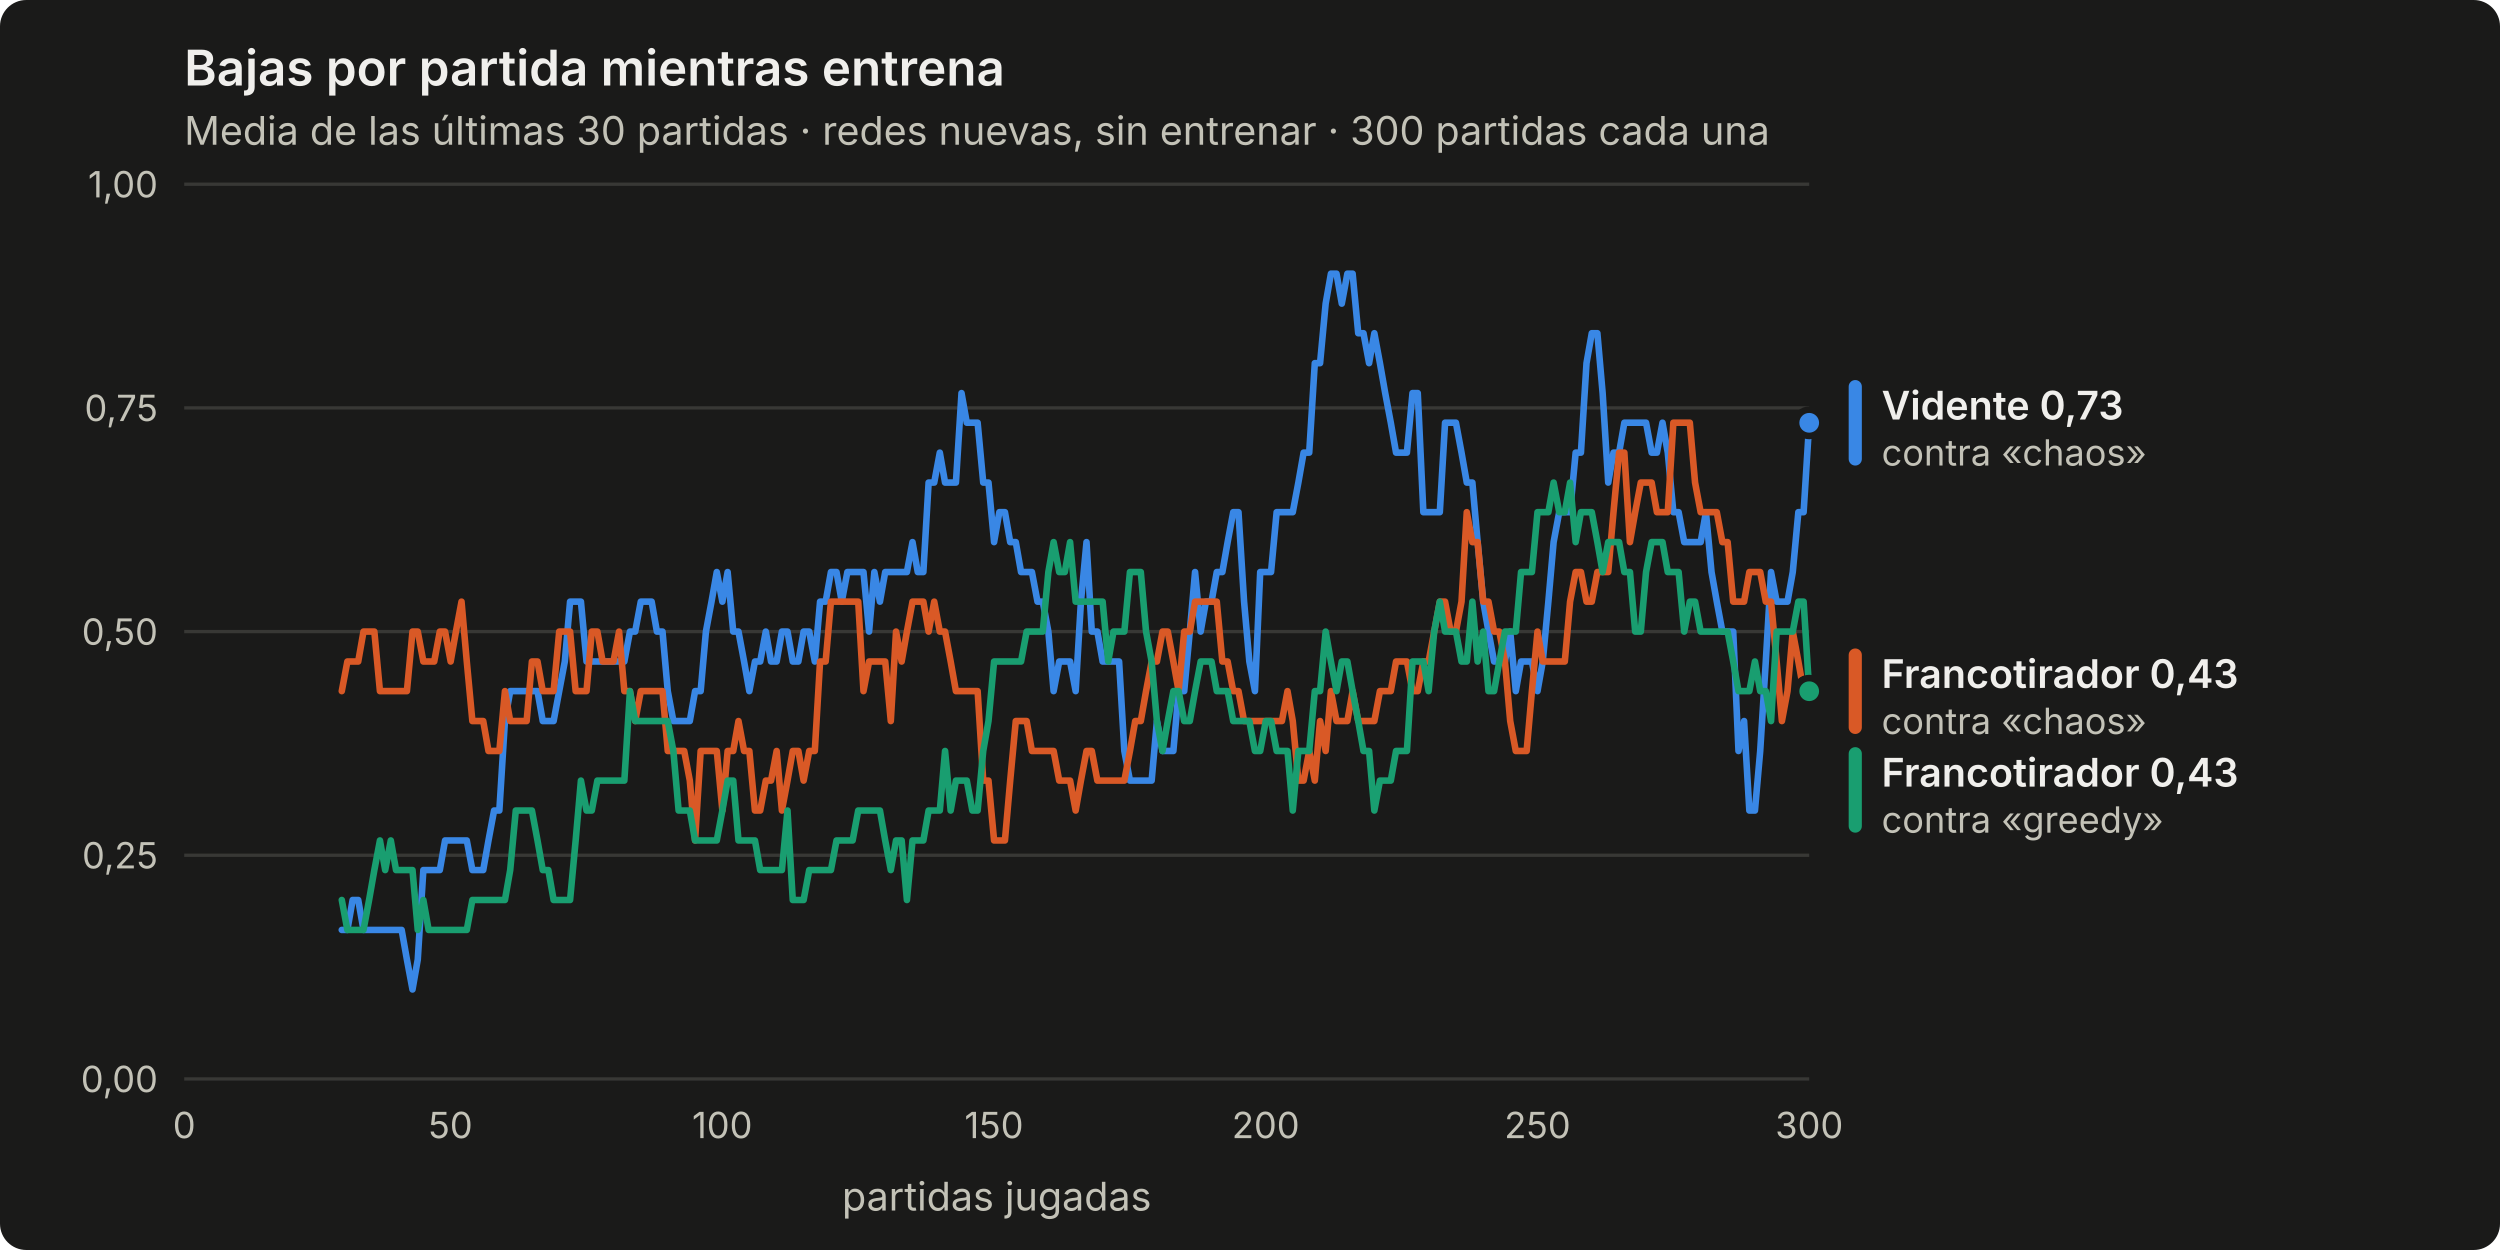
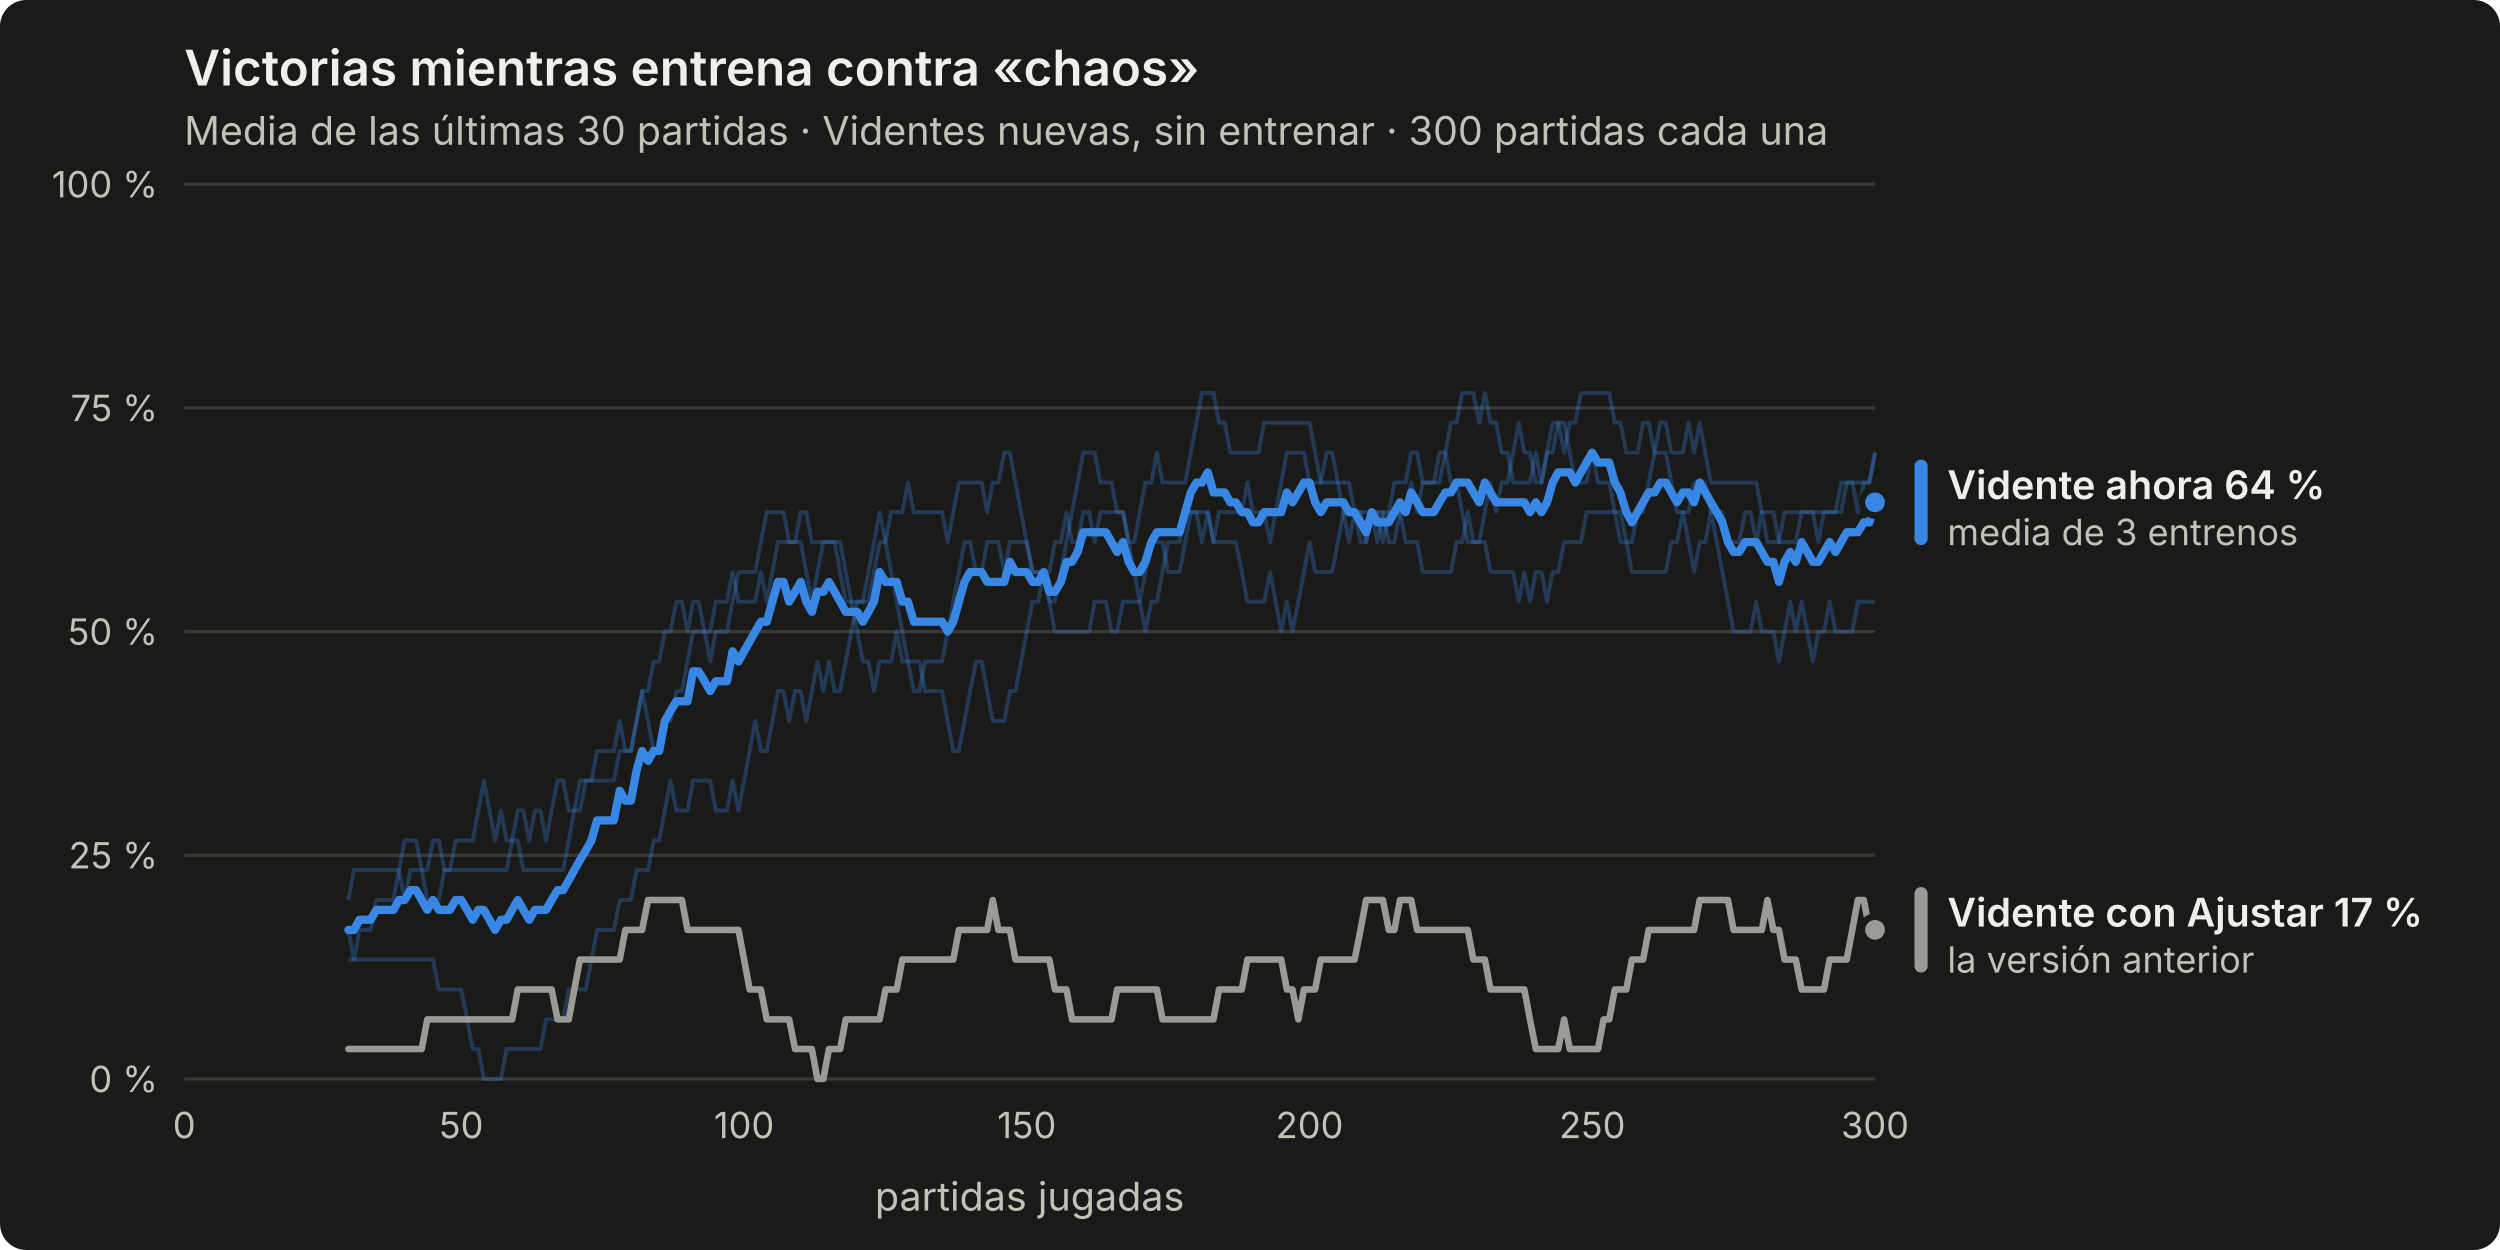
<svg xmlns="http://www.w3.org/2000/svg" width="760" height="380" viewBox="0 0 760 380" font-family="system-ui, -apple-system, Segoe UI, sans-serif" role="img" aria-labelledby="t d">
  <rect width="760" height="380" rx="8" fill="#1a1a19" />
-   <text x="56" y="26" font-size="15" font-weight="600" fill="#f0efec">Bajas por partida mientras entrena</text>
-   <text x="56" y="44" font-size="12" fill="#c3c2b7">Media de las últimas 30 partidas · redes nuevas, sin entrenar · 300 partidas cada una</text>
-   <line x1="56" x2="550" y1="328" y2="328" stroke="#383835" stroke-width="1" />
-   <text x="48" y="332" font-size="11" text-anchor="end" fill="#c3c2b7">0,00</text>
-   <line x1="56" x2="550" y1="260" y2="260" stroke="#383835" stroke-width="1" />
-   <text x="48" y="264" font-size="11" text-anchor="end" fill="#c3c2b7">0,25</text>
-   <line x1="56" x2="550" y1="192" y2="192" stroke="#383835" stroke-width="1" />
-   <text x="48" y="196" font-size="11" text-anchor="end" fill="#c3c2b7">0,50</text>
-   <line x1="56" x2="550" y1="124" y2="124" stroke="#383835" stroke-width="1" />
-   <text x="48" y="128" font-size="11" text-anchor="end" fill="#c3c2b7">0,75</text>
-   <line x1="56" x2="550" y1="56" y2="56" stroke="#383835" stroke-width="1" />
-   <text x="48" y="60" font-size="11" text-anchor="end" fill="#c3c2b7">1,00</text>
+   <text x="56" y="26" font-size="15" font-weight="600" fill="#f0efec">Victorias mientras entrena contra «chaos»</text>
+   <text x="56" y="44" font-size="12" fill="#c3c2b7">Media de las últimas 30 partidas · Videntes nuevas, sin entrenar · 300 partidas cada una</text>
+   <line x1="56" x2="570" y1="328" y2="328" stroke="#383835" stroke-width="1" />
+   <text x="48" y="332" font-size="11" text-anchor="end" fill="#c3c2b7">0 %</text>
+   <line x1="56" x2="570" y1="260" y2="260" stroke="#383835" stroke-width="1" />
+   <text x="48" y="264" font-size="11" text-anchor="end" fill="#c3c2b7">25 %</text>
+   <line x1="56" x2="570" y1="192" y2="192" stroke="#383835" stroke-width="1" />
+   <text x="48" y="196" font-size="11" text-anchor="end" fill="#c3c2b7">50 %</text>
+   <line x1="56" x2="570" y1="124" y2="124" stroke="#383835" stroke-width="1" />
+   <text x="48" y="128" font-size="11" text-anchor="end" fill="#c3c2b7">75 %</text>
+   <line x1="56" x2="570" y1="56" y2="56" stroke="#383835" stroke-width="1" />
+   <text x="48" y="60" font-size="11" text-anchor="end" fill="#c3c2b7">100 %</text>
  <text x="56" y="346" font-size="11" text-anchor="middle" fill="#c3c2b7">0</text>
-   <text x="136.957" y="346" font-size="11" text-anchor="middle" fill="#c3c2b7">50</text>
-   <text x="219.565" y="346" font-size="11" text-anchor="middle" fill="#c3c2b7">100</text>
-   <text x="302.174" y="346" font-size="11" text-anchor="middle" fill="#c3c2b7">150</text>
-   <text x="384.783" y="346" font-size="11" text-anchor="middle" fill="#c3c2b7">200</text>
-   <text x="467.391" y="346" font-size="11" text-anchor="middle" fill="#c3c2b7">250</text>
-   <text x="550" y="346" font-size="11" text-anchor="middle" fill="#c3c2b7">300</text>
-   <text x="303" y="368" font-size="12" text-anchor="middle" fill="#c3c2b7">partidas jugadas</text>
-   <path d="M103.9,282.7 L105.6,282.7 L107.2,273.6 L108.9,273.6 L110.5,282.7 L112.2,282.7 L113.8,282.7 L115.5,282.7 L117.1,282.7 L118.8,282.7 L120.4,282.7 L122.1,282.7 L123.7,291.7 L125.4,300.8 L127.0,291.7 L128.7,264.5 L130.3,264.5 L132.0,264.5 L133.7,264.5 L135.3,255.5 L137.0,255.5 L138.6,255.5 L140.3,255.5 L141.9,255.5 L143.6,264.5 L145.2,264.5 L146.9,264.5 L148.5,255.5 L150.2,246.4 L151.8,246.4 L153.5,219.2 L155.1,210.1 L156.8,210.1 L158.4,210.1 L160.1,210.1 L161.7,210.1 L163.4,210.1 L165.0,219.2 L166.7,219.2 L168.3,219.2 L170.0,210.1 L171.7,201.1 L173.3,182.9 L175.0,182.9 L176.6,182.9 L178.3,201.1 L179.9,201.1 L181.6,201.1 L183.2,201.1 L184.9,201.1 L186.5,201.1 L188.2,201.1 L189.8,201.1 L191.5,192.0 L193.1,192.0 L194.8,182.9 L196.4,182.9 L198.1,182.9 L199.7,192.0 L201.4,192.0 L203.0,210.1 L204.7,219.2 L206.3,219.2 L208.0,219.2 L209.7,219.2 L211.3,210.1 L213.0,210.1 L214.6,192.0 L216.3,182.9 L217.9,173.9 L219.6,182.9 L221.2,173.9 L222.9,192.0 L224.5,192.0 L226.2,201.1 L227.8,210.1 L229.5,201.1 L231.1,201.1 L232.8,192.0 L234.4,201.1 L236.1,201.1 L237.7,192.0 L239.4,192.0 L241.0,201.1 L242.7,201.1 L244.3,192.0 L246.0,192.0 L247.7,201.1 L249.3,182.9 L251.0,182.9 L252.6,173.9 L254.3,173.9 L255.9,182.9 L257.6,173.9 L259.2,173.9 L260.9,173.9 L262.5,173.9 L264.2,192.0 L265.8,173.9 L267.5,182.9 L269.1,173.9 L270.8,173.9 L272.4,173.9 L274.1,173.9 L275.7,173.9 L277.4,164.8 L279.0,173.9 L280.7,173.9 L282.3,146.7 L284.0,146.7 L285.7,137.6 L287.3,146.7 L289.0,146.7 L290.6,146.7 L292.3,119.5 L293.9,128.5 L295.6,128.5 L297.2,128.5 L298.9,146.7 L300.5,146.7 L302.2,164.8 L303.8,155.7 L305.5,155.7 L307.1,164.8 L308.8,164.8 L310.4,173.9 L312.1,173.9 L313.7,173.9 L315.4,182.9 L317.0,182.9 L318.7,192.0 L320.3,210.1 L322.0,201.1 L323.7,201.1 L325.3,201.1 L327.0,210.1 L328.6,182.9 L330.3,164.8 L331.9,192.0 L333.6,192.0 L335.2,201.1 L336.9,201.1 L338.5,201.1 L340.2,201.1 L341.8,228.3 L343.5,237.3 L345.1,237.3 L346.8,237.3 L348.4,237.3 L350.1,237.3 L351.7,219.2 L353.4,228.3 L355.0,228.3 L356.7,228.3 L358.3,210.1 L360.0,210.1 L361.7,192.0 L363.3,173.9 L365.0,192.0 L366.6,182.9 L368.3,182.9 L369.9,173.9 L371.6,173.9 L373.2,164.8 L374.9,155.7 L376.5,155.7 L378.2,182.9 L379.8,201.1 L381.5,210.1 L383.1,173.9 L384.8,173.9 L386.4,173.9 L388.1,155.7 L389.7,155.7 L391.4,155.7 L393.0,155.7 L394.7,146.7 L396.3,137.6 L398.0,137.6 L399.7,110.4 L401.3,110.4 L403.0,92.3 L404.6,83.2 L406.3,83.2 L407.9,92.3 L409.6,83.2 L411.2,83.2 L412.9,101.3 L414.5,101.3 L416.2,110.4 L417.8,101.3 L419.5,110.4 L421.1,119.5 L422.8,128.5 L424.4,137.6 L426.1,137.6 L427.7,137.6 L429.4,119.5 L431.0,119.5 L432.7,155.7 L434.3,155.7 L436.0,155.7 L437.7,155.7 L439.3,128.5 L441.0,128.5 L442.6,128.5 L444.3,137.6 L445.9,146.7 L447.6,146.7 L449.2,164.8 L450.9,182.9 L452.5,192.0 L454.2,201.1 L455.8,201.1 L457.5,201.1 L459.1,192.0 L460.8,210.1 L462.4,201.1 L464.1,201.1 L465.7,201.1 L467.4,210.1 L469.0,201.1 L470.7,182.9 L472.3,164.8 L474.0,155.7 L475.7,155.7 L477.3,155.7 L479.0,137.6 L480.6,137.6 L482.3,110.4 L483.9,101.3 L485.6,101.3 L487.2,119.5 L488.9,146.7 L490.5,137.6 L492.2,137.6 L493.8,128.5 L495.5,128.5 L497.1,128.5 L498.8,128.5 L500.4,128.5 L502.1,137.6 L503.7,137.6 L505.4,128.5 L507.0,137.6 L508.7,155.7 L510.3,155.7 L512.0,164.8 L513.7,164.8 L515.3,164.8 L517.0,164.8 L518.6,155.7 L520.3,173.9 L521.9,182.9 L523.6,192.0 L525.2,192.0 L526.9,192.0 L528.5,228.3 L530.2,219.2 L531.8,246.4 L533.5,246.4 L535.1,228.3 L536.8,201.1 L538.4,173.9 L540.1,182.9 L541.7,182.9 L543.4,182.9 L545.0,173.9 L546.7,155.7 L548.3,155.7 L550.0,128.5" fill="none" stroke="#3987e5" stroke-width="2" stroke-linejoin="round" stroke-linecap="round" />
-   <circle cx="550" cy="128.533" r="4" fill="#3987e5" stroke="#1a1a19" stroke-width="2" />
-   <path d="M103.9,210.1 L105.6,201.1 L107.2,201.1 L108.9,201.1 L110.5,192.0 L112.2,192.0 L113.8,192.0 L115.5,210.1 L117.1,210.1 L118.8,210.1 L120.4,210.1 L122.1,210.1 L123.7,210.1 L125.4,192.0 L127.0,192.0 L128.7,201.1 L130.3,201.1 L132.0,201.1 L133.7,192.0 L135.3,192.0 L137.0,201.1 L138.6,192.0 L140.3,182.9 L141.9,201.1 L143.6,219.2 L145.2,219.2 L146.9,219.2 L148.5,228.3 L150.2,228.3 L151.8,228.3 L153.5,210.1 L155.1,219.2 L156.8,219.2 L158.4,219.2 L160.1,219.2 L161.7,201.1 L163.4,201.1 L165.0,210.1 L166.7,210.1 L168.3,210.1 L170.0,192.0 L171.7,192.0 L173.3,192.0 L175.0,210.1 L176.6,210.1 L178.3,210.1 L179.9,192.0 L181.6,192.0 L183.2,201.1 L184.9,201.1 L186.5,201.1 L188.2,192.0 L189.8,210.1 L191.5,210.1 L193.1,219.2 L194.8,210.1 L196.4,210.1 L198.1,210.1 L199.7,210.1 L201.4,210.1 L203.0,228.3 L204.7,228.3 L206.3,228.3 L208.0,228.3 L209.7,237.3 L211.3,255.5 L213.0,228.3 L214.6,228.3 L216.3,228.3 L217.9,228.3 L219.6,246.4 L221.2,228.3 L222.9,228.3 L224.5,219.2 L226.2,228.3 L227.8,228.3 L229.5,246.4 L231.1,246.4 L232.8,237.3 L234.4,237.3 L236.1,228.3 L237.7,246.4 L239.4,237.3 L241.0,228.3 L242.7,228.3 L244.3,237.3 L246.0,228.3 L247.7,228.3 L249.3,201.1 L251.0,201.1 L252.6,182.9 L254.3,182.9 L255.9,182.9 L257.6,182.9 L259.2,182.9 L260.9,182.9 L262.5,210.1 L264.2,201.1 L265.8,201.1 L267.5,201.1 L269.1,201.1 L270.8,219.2 L272.4,192.0 L274.1,201.1 L275.7,192.0 L277.4,182.9 L279.0,182.9 L280.7,182.9 L282.3,192.0 L284.0,182.9 L285.7,192.0 L287.3,192.0 L289.0,201.1 L290.6,210.1 L292.3,210.1 L293.9,210.1 L295.6,210.1 L297.2,210.1 L298.9,237.3 L300.5,237.3 L302.2,255.5 L303.8,255.5 L305.5,255.5 L307.1,237.3 L308.8,219.2 L310.4,219.2 L312.1,219.2 L313.7,228.3 L315.4,228.3 L317.0,228.3 L318.7,228.3 L320.3,228.3 L322.0,237.3 L323.7,237.3 L325.3,237.3 L327.0,246.4 L328.6,237.3 L330.3,228.3 L331.9,228.3 L333.6,237.3 L335.2,237.3 L336.9,237.3 L338.5,237.3 L340.2,237.3 L341.8,237.3 L343.5,228.3 L345.1,219.2 L346.8,219.2 L348.4,210.1 L350.1,201.1 L351.7,201.1 L353.4,192.0 L355.0,192.0 L356.7,201.1 L358.3,210.1 L360.0,192.0 L361.7,192.0 L363.3,182.9 L365.0,182.9 L366.6,182.9 L368.3,182.9 L369.9,182.9 L371.6,201.1 L373.2,201.1 L374.9,210.1 L376.5,210.1 L378.2,219.2 L379.8,219.2 L381.5,219.2 L383.1,219.2 L384.8,219.2 L386.4,219.2 L388.1,219.2 L389.7,219.2 L391.4,210.1 L393.0,219.2 L394.7,237.3 L396.3,237.3 L398.0,228.3 L399.7,237.3 L401.3,219.2 L403.0,228.3 L404.6,210.1 L406.3,219.2 L407.9,219.2 L409.6,219.2 L411.2,210.1 L412.9,219.2 L414.5,219.2 L416.2,219.2 L417.8,219.2 L419.5,210.1 L421.1,210.1 L422.8,210.1 L424.4,201.1 L426.1,201.1 L427.7,201.1 L429.4,210.1 L431.0,210.1 L432.7,201.1 L434.3,201.1 L436.0,192.0 L437.7,182.9 L439.3,182.9 L441.0,192.0 L442.6,192.0 L444.3,182.9 L445.9,155.7 L447.6,164.8 L449.2,164.8 L450.9,182.9 L452.5,182.9 L454.2,192.0 L455.8,192.0 L457.5,201.1 L459.1,219.2 L460.8,228.3 L462.4,228.3 L464.1,228.3 L465.7,210.1 L467.4,192.0 L469.0,201.1 L470.7,201.1 L472.3,201.1 L474.0,201.1 L475.7,201.1 L477.3,182.9 L479.0,173.9 L480.6,173.9 L482.3,182.9 L483.9,182.9 L485.6,173.9 L487.2,173.9 L488.9,173.9 L490.5,155.7 L492.2,137.6 L493.8,137.6 L495.5,164.8 L497.1,155.7 L498.8,146.7 L500.4,146.7 L502.1,146.7 L503.7,155.7 L505.4,155.7 L507.0,155.7 L508.7,128.5 L510.3,128.5 L512.0,128.5 L513.7,128.5 L515.3,146.7 L517.0,155.7 L518.6,155.7 L520.3,155.7 L521.9,155.7 L523.6,164.8 L525.2,164.8 L526.9,182.9 L528.5,182.9 L530.2,182.9 L531.8,173.9 L533.5,173.9 L535.1,173.9 L536.8,182.9 L538.4,182.9 L540.1,201.1 L541.7,219.2 L543.4,210.1 L545.0,192.0 L546.7,201.1 L548.3,210.1 L550.0,210.1" fill="none" stroke="#d95926" stroke-width="2" stroke-linejoin="round" stroke-linecap="round" />
-   <circle cx="550" cy="210.133" r="4" fill="#d95926" stroke="#1a1a19" stroke-width="2" />
-   <path d="M103.9,273.6 L105.6,282.7 L107.2,282.7 L108.9,282.7 L110.5,282.7 L112.2,273.6 L113.8,264.5 L115.5,255.5 L117.1,264.5 L118.8,255.5 L120.4,264.5 L122.1,264.5 L123.7,264.5 L125.4,264.5 L127.0,282.7 L128.7,273.6 L130.3,282.7 L132.0,282.7 L133.7,282.7 L135.3,282.7 L137.0,282.7 L138.6,282.7 L140.3,282.7 L141.9,282.7 L143.6,273.6 L145.2,273.6 L146.9,273.6 L148.5,273.6 L150.2,273.6 L151.8,273.6 L153.5,273.6 L155.1,264.5 L156.8,246.4 L158.4,246.4 L160.1,246.4 L161.7,246.4 L163.4,255.5 L165.0,264.5 L166.7,264.5 L168.3,273.6 L170.0,273.6 L171.7,273.6 L173.3,273.6 L175.0,255.5 L176.6,237.3 L178.3,246.4 L179.9,246.4 L181.6,237.3 L183.2,237.3 L184.9,237.3 L186.5,237.3 L188.2,237.3 L189.8,237.3 L191.5,210.1 L193.1,219.2 L194.8,219.2 L196.4,219.2 L198.1,219.2 L199.7,219.2 L201.4,219.2 L203.0,219.2 L204.7,228.3 L206.3,246.4 L208.0,246.4 L209.7,246.4 L211.3,255.5 L213.0,255.5 L214.6,255.5 L216.3,255.5 L217.9,255.5 L219.6,246.4 L221.2,237.3 L222.9,237.3 L224.5,255.5 L226.2,255.5 L227.8,255.5 L229.5,255.5 L231.1,264.5 L232.8,264.5 L234.4,264.5 L236.1,264.5 L237.7,264.5 L239.4,246.4 L241.0,273.6 L242.7,273.6 L244.3,273.6 L246.0,264.5 L247.7,264.5 L249.3,264.5 L251.0,264.5 L252.6,264.5 L254.3,255.5 L255.9,255.5 L257.6,255.5 L259.2,255.5 L260.9,246.4 L262.5,246.4 L264.2,246.4 L265.8,246.4 L267.5,246.4 L269.1,255.5 L270.8,264.5 L272.4,255.5 L274.1,255.5 L275.7,273.6 L277.4,255.5 L279.0,255.5 L280.7,255.5 L282.3,246.4 L284.0,246.4 L285.7,246.4 L287.3,228.3 L289.0,246.4 L290.6,237.3 L292.3,237.3 L293.9,237.3 L295.6,246.4 L297.2,246.4 L298.9,228.3 L300.5,219.2 L302.2,201.1 L303.8,201.1 L305.5,201.1 L307.1,201.1 L308.8,201.1 L310.4,201.1 L312.1,192.0 L313.7,192.0 L315.4,192.0 L317.0,192.0 L318.7,173.9 L320.3,164.8 L322.0,173.9 L323.7,173.9 L325.3,164.8 L327.0,182.9 L328.6,182.9 L330.3,182.9 L331.9,182.9 L333.6,182.9 L335.2,182.9 L336.9,201.1 L338.5,192.0 L340.2,192.0 L341.8,192.0 L343.5,173.9 L345.1,173.9 L346.8,173.9 L348.4,192.0 L350.1,201.1 L351.7,219.2 L353.4,228.3 L355.0,219.2 L356.7,210.1 L358.3,210.1 L360.0,219.2 L361.7,219.2 L363.3,210.1 L365.0,201.1 L366.6,201.1 L368.3,201.1 L369.9,210.1 L371.6,210.1 L373.2,210.1 L374.9,219.2 L376.5,219.2 L378.2,219.2 L379.8,219.2 L381.5,228.3 L383.1,228.3 L384.8,219.2 L386.4,219.2 L388.1,228.3 L389.7,228.3 L391.4,228.3 L393.0,246.4 L394.7,228.3 L396.3,228.3 L398.0,228.3 L399.7,210.1 L401.3,210.1 L403.0,192.0 L404.6,201.1 L406.3,210.1 L407.9,201.1 L409.6,201.1 L411.2,210.1 L412.9,219.2 L414.5,228.3 L416.2,228.3 L417.8,246.4 L419.5,237.3 L421.1,237.3 L422.8,237.3 L424.4,228.3 L426.1,228.3 L427.7,228.3 L429.4,201.1 L431.0,201.1 L432.7,201.1 L434.3,210.1 L436.0,192.0 L437.7,182.9 L439.3,192.0 L441.0,192.0 L442.6,192.0 L444.3,201.1 L445.9,201.1 L447.6,182.9 L449.2,201.1 L450.9,192.0 L452.5,210.1 L454.2,210.1 L455.8,201.1 L457.5,192.0 L459.1,192.0 L460.8,192.0 L462.4,173.9 L464.1,173.9 L465.7,173.9 L467.4,155.7 L469.0,155.7 L470.7,155.7 L472.3,146.7 L474.0,155.7 L475.7,155.7 L477.3,146.7 L479.0,164.8 L480.6,155.7 L482.3,155.7 L483.9,155.7 L485.6,164.8 L487.2,173.9 L488.9,164.8 L490.5,164.8 L492.2,164.8 L493.8,173.9 L495.5,173.9 L497.1,192.0 L498.8,192.0 L500.4,173.9 L502.1,164.8 L503.7,164.8 L505.4,164.8 L507.0,173.9 L508.7,173.9 L510.3,173.9 L512.0,192.0 L513.7,182.9 L515.3,182.9 L517.0,192.0 L518.6,192.0 L520.3,192.0 L521.9,192.0 L523.6,192.0 L525.2,192.0 L526.9,201.1 L528.5,210.1 L530.2,210.1 L531.8,210.1 L533.5,201.1 L535.1,210.1 L536.8,210.1 L538.4,219.2 L540.1,192.0 L541.7,192.0 L543.4,192.0 L545.0,192.0 L546.7,182.9 L548.3,182.9 L550.0,210.1" fill="none" stroke="#199e70" stroke-width="2" stroke-linejoin="round" stroke-linecap="round" />
-   <circle cx="550" cy="210.133" r="4" fill="#199e70" stroke="#1a1a19" stroke-width="2" />
-   <rect x="562" y="115.533" width="4" height="26" rx="2" fill="#3987e5" />
-   <text x="572" y="127.533" font-size="12" font-weight="600" fill="#f0efec">Vidente 0,73</text>
-   <text x="572" y="141.533" font-size="11" fill="#c3c2b7">contra «chaos»</text>
-   <rect x="562" y="197.133" width="4" height="26" rx="2" fill="#d95926" />
-   <text x="572" y="209.133" font-size="12" font-weight="600" fill="#f0efec">Francotirador 0,43</text>
-   <text x="572" y="223.133" font-size="11" fill="#c3c2b7">contra «chaos»</text>
-   <rect x="562" y="227.133" width="4" height="26" rx="2" fill="#199e70" />
-   <text x="572" y="239.133" font-size="12" font-weight="600" fill="#f0efec">Francotirador 0,43</text>
-   <text x="572" y="253.133" font-size="11" fill="#c3c2b7">contra «greedy»</text>
+   <text x="140.234" y="346" font-size="11" text-anchor="middle" fill="#c3c2b7">50</text>
+   <text x="226.187" y="346" font-size="11" text-anchor="middle" fill="#c3c2b7">100</text>
+   <text x="312.14" y="346" font-size="11" text-anchor="middle" fill="#c3c2b7">150</text>
+   <text x="398.094" y="346" font-size="11" text-anchor="middle" fill="#c3c2b7">200</text>
+   <text x="484.047" y="346" font-size="11" text-anchor="middle" fill="#c3c2b7">250</text>
+   <text x="570" y="346" font-size="11" text-anchor="middle" fill="#c3c2b7">300</text>
+   <text x="313" y="368" font-size="12" text-anchor="middle" fill="#c3c2b7">partidas jugadas</text>
+   <path d="M105.9,273.6 L107.6,264.5 L109.3,264.5 L111.0,264.5 L112.7,264.5 L114.4,264.5 L116.2,264.5 L117.9,264.5 L119.6,264.5 L121.3,264.5 L123.0,273.6 L124.8,264.5 L126.5,264.5 L128.2,264.5 L129.9,273.6 L131.6,273.6 L133.4,273.6 L135.1,264.5 L136.8,264.5 L138.5,255.5 L140.2,255.5 L142.0,255.5 L143.7,255.5 L145.4,246.4 L147.1,237.3 L148.8,246.4 L150.5,255.5 L152.3,246.4 L154.0,255.5 L155.7,255.5 L157.4,255.5 L159.1,264.5 L160.9,264.5 L162.6,264.5 L164.3,264.5 L166.0,264.5 L167.7,264.5 L169.5,264.5 L171.2,264.5 L172.9,255.5 L174.6,246.4 L176.3,246.4 L178.1,237.3 L179.8,237.3 L181.5,228.3 L183.2,228.3 L184.9,228.3 L186.6,228.3 L188.4,219.2 L190.1,228.3 L191.8,228.3 L193.5,219.2 L195.2,210.1 L197.0,219.2 L198.7,228.3 L200.4,228.3 L202.1,219.2 L203.8,219.2 L205.6,210.1 L207.3,210.1 L209.0,201.1 L210.7,192.0 L212.4,192.0 L214.2,192.0 L215.9,192.0 L217.6,182.9 L219.3,182.9 L221.0,182.9 L222.7,173.9 L224.5,182.9 L226.2,182.9 L227.9,182.9 L229.6,182.9 L231.3,173.9 L233.1,182.9 L234.8,173.9 L236.5,164.8 L238.2,164.8 L239.9,164.8 L241.7,164.8 L243.4,164.8 L245.1,173.9 L246.8,182.9 L248.5,173.9 L250.3,164.8 L252.0,164.8 L253.7,164.8 L255.4,173.9 L257.1,182.9 L258.8,182.9 L260.6,192.0 L262.3,201.1 L264.0,201.1 L265.7,210.1 L267.4,201.1 L269.2,201.1 L270.9,201.1 L272.6,192.0 L274.3,201.1 L276.0,201.1 L277.8,201.1 L279.5,201.1 L281.2,210.1 L282.9,210.1 L284.6,210.1 L286.4,210.1 L288.1,219.2 L289.8,228.3 L291.5,228.3 L293.2,219.2 L294.9,210.1 L296.7,201.1 L298.4,201.1 L300.1,210.1 L301.8,219.2 L303.5,219.2 L305.3,219.2 L307.0,210.1 L308.7,210.1 L310.4,201.1 L312.1,192.0 L313.9,182.9 L315.6,182.9 L317.3,173.9 L319.0,182.9 L320.7,192.0 L322.5,192.0 L324.2,192.0 L325.9,192.0 L327.6,192.0 L329.3,192.0 L331.1,192.0 L332.8,182.9 L334.5,182.9 L336.2,182.9 L337.9,192.0 L339.6,192.0 L341.4,182.9 L343.1,182.9 L344.8,182.9 L346.5,182.9 L348.2,192.0 L350.0,182.9 L351.7,182.9 L353.4,173.9 L355.1,164.8 L356.8,164.8 L358.6,164.8 L360.3,155.7 L362.0,155.7 L363.7,155.7 L365.4,164.8 L367.2,155.7 L368.9,164.8 L370.6,155.7 L372.3,155.7 L374.0,155.7 L375.7,155.7 L377.5,155.7 L379.2,146.7 L380.9,155.7 L382.6,155.7 L384.3,155.7 L386.1,164.8 L387.8,155.7 L389.5,146.7 L391.2,137.6 L392.9,137.6 L394.7,137.6 L396.4,137.6 L398.1,146.7 L399.8,146.7 L401.5,146.7 L403.3,137.6 L405.0,137.6 L406.7,146.7 L408.4,146.7 L410.1,146.7 L411.8,155.7 L413.6,155.7 L415.3,164.8 L417.0,155.7 L418.7,155.7 L420.4,155.7 L422.2,164.8 L423.9,164.8 L425.6,155.7 L427.3,155.7 L429.0,146.7 L430.8,155.7 L432.5,146.7 L434.2,146.7 L435.9,146.7 L437.6,137.6 L439.4,137.6 L441.1,146.7 L442.8,146.7 L444.5,155.7 L446.2,164.8 L447.9,164.8 L449.7,164.8 L451.4,164.8 L453.1,173.9 L454.8,173.9 L456.5,173.9 L458.3,173.9 L460.0,173.9 L461.7,182.9 L463.4,173.9 L465.1,182.9 L466.9,173.9 L468.6,173.9 L470.3,182.9 L472.0,173.9 L473.7,173.9 L475.5,164.8 L477.2,164.8 L478.9,164.8 L480.6,164.8 L482.3,155.7 L484.0,155.7 L485.8,155.7 L487.5,155.7 L489.2,155.7 L490.9,155.7 L492.6,155.7 L494.4,164.8 L496.1,164.8 L497.8,155.7 L499.5,155.7 L501.2,146.7 L503.0,137.6 L504.7,128.5 L506.4,128.5 L508.1,137.6 L509.8,137.6 L511.6,137.6 L513.3,128.5 L515.0,137.6 L516.7,128.5 L518.4,137.6 L520.1,146.7 L521.9,146.7 L523.6,146.7 L525.3,146.7 L527.0,146.7 L528.7,146.7 L530.5,146.7 L532.2,146.7 L533.9,146.7 L535.6,155.7 L537.3,155.7 L539.1,155.7 L540.8,164.8 L542.5,164.8 L544.2,164.8 L545.9,164.8 L547.7,155.7 L549.4,155.7 L551.1,155.7 L552.8,155.7 L554.5,155.7 L556.2,155.7 L558.0,155.7 L559.7,146.7 L561.4,146.7 L563.1,146.7 L564.8,155.7 L566.6,146.7 L568.3,146.7 L570.0,137.6" fill="none" stroke="#3987e5" stroke-opacity="0.3" stroke-width="1.2" stroke-linejoin="round" />
+   <path d="M105.9,291.7 L107.6,291.7 L109.3,291.7 L111.0,291.7 L112.7,291.7 L114.4,291.7 L116.2,291.7 L117.9,291.7 L119.6,291.7 L121.3,291.7 L123.0,291.7 L124.8,291.7 L126.5,291.7 L128.2,291.7 L129.9,291.7 L131.6,291.7 L133.4,300.8 L135.1,300.8 L136.8,300.8 L138.5,300.8 L140.2,300.8 L142.0,309.9 L143.7,318.9 L145.4,318.9 L147.1,328.0 L148.8,328.0 L150.5,328.0 L152.3,328.0 L154.0,318.9 L155.7,318.9 L157.4,318.9 L159.1,318.9 L160.9,318.9 L162.6,318.9 L164.3,318.9 L166.0,309.9 L167.7,309.9 L169.5,309.9 L171.2,309.9 L172.9,300.8 L174.6,300.8 L176.3,300.8 L178.1,300.8 L179.8,291.7 L181.5,282.7 L183.2,282.7 L184.9,282.7 L186.6,282.7 L188.4,273.6 L190.1,273.6 L191.8,273.6 L193.5,264.5 L195.2,264.5 L197.0,264.5 L198.7,255.5 L200.4,255.5 L202.1,246.4 L203.8,237.3 L205.6,246.4 L207.3,246.4 L209.0,246.4 L210.7,237.3 L212.4,237.3 L214.2,237.3 L215.9,237.3 L217.6,246.4 L219.3,246.4 L221.0,246.4 L222.7,237.3 L224.5,246.4 L226.2,237.3 L227.9,228.3 L229.6,219.2 L231.3,228.3 L233.1,228.3 L234.8,219.2 L236.5,210.1 L238.2,210.1 L239.9,219.2 L241.7,210.1 L243.4,210.1 L245.1,219.2 L246.8,210.1 L248.5,201.1 L250.3,210.1 L252.0,201.1 L253.7,210.1 L255.4,210.1 L257.1,201.1 L258.8,192.0 L260.6,182.9 L262.3,182.9 L264.0,182.9 L265.7,173.9 L267.4,164.8 L269.2,164.8 L270.9,155.7 L272.6,155.7 L274.3,155.7 L276.0,146.7 L277.8,155.7 L279.5,155.7 L281.2,155.7 L282.9,155.7 L284.6,155.7 L286.4,155.7 L288.1,164.8 L289.8,155.7 L291.5,146.7 L293.2,146.7 L294.9,146.7 L296.7,146.7 L298.4,146.7 L300.1,155.7 L301.8,146.7 L303.5,146.7 L305.3,137.6 L307.0,137.6 L308.7,146.7 L310.4,155.7 L312.1,164.8 L313.9,173.9 L315.6,173.9 L317.3,173.9 L319.0,173.9 L320.7,164.8 L322.5,164.8 L324.2,155.7 L325.9,164.8 L327.6,164.8 L329.3,155.7 L331.1,155.7 L332.8,164.8 L334.5,155.7 L336.2,155.7 L337.9,155.7 L339.6,155.7 L341.4,155.7 L343.1,164.8 L344.8,164.8 L346.5,155.7 L348.2,146.7 L350.0,146.7 L351.7,137.6 L353.4,146.7 L355.1,146.7 L356.8,146.7 L358.6,146.7 L360.3,146.7 L362.0,137.6 L363.7,128.5 L365.4,119.5 L367.2,119.5 L368.9,119.5 L370.6,128.5 L372.3,128.5 L374.0,137.6 L375.7,137.6 L377.5,137.6 L379.2,137.6 L380.9,137.6 L382.6,137.6 L384.3,128.5 L386.1,128.5 L387.8,128.5 L389.5,128.5 L391.2,128.5 L392.9,128.5 L394.7,128.5 L396.4,128.5 L398.1,128.5 L399.8,137.6 L401.5,146.7 L403.3,146.7 L405.0,146.7 L406.7,146.7 L408.4,155.7 L410.1,164.8 L411.8,155.7 L413.6,155.7 L415.3,155.7 L417.0,155.7 L418.7,155.7 L420.4,164.8 L422.2,155.7 L423.9,155.7 L425.6,155.7 L427.3,164.8 L429.0,164.8 L430.8,164.8 L432.5,173.9 L434.2,173.9 L435.9,173.9 L437.6,173.9 L439.4,173.9 L441.1,173.9 L442.8,164.8 L444.5,164.8 L446.2,155.7 L447.9,164.8 L449.7,164.8 L451.4,155.7 L453.1,146.7 L454.8,155.7 L456.5,146.7 L458.3,146.7 L460.0,137.6 L461.7,128.5 L463.4,137.6 L465.1,137.6 L466.9,146.7 L468.6,146.7 L470.3,137.6 L472.0,128.5 L473.7,128.5 L475.5,137.6 L477.2,128.5 L478.9,128.5 L480.6,119.5 L482.3,119.5 L484.0,119.5 L485.8,119.5 L487.5,119.5 L489.2,119.5 L490.9,128.5 L492.6,128.5 L494.4,137.6 L496.1,137.6 L497.8,137.6 L499.5,128.5 L501.2,128.5 L503.0,137.6 L504.7,137.6 L506.4,137.6 L508.1,146.7 L509.8,155.7 L511.6,155.7 L513.3,155.7 L515.0,146.7 L516.7,146.7 L518.4,146.7 L520.1,155.7 L521.9,155.7 L523.6,155.7 L525.3,164.8 L527.0,164.8 L528.7,164.8 L530.5,155.7 L532.2,155.7 L533.9,164.8 L535.6,155.7 L537.3,164.8 L539.1,164.8 L540.8,164.8 L542.5,155.7 L544.2,155.7 L545.9,155.7 L547.7,155.7 L549.4,155.7 L551.1,155.7 L552.8,164.8 L554.5,155.7 L556.2,155.7 L558.0,155.7 L559.7,155.7 L561.4,146.7 L563.1,146.7 L564.8,146.7 L566.6,146.7 L568.3,146.7 L570.0,137.6" fill="none" stroke="#3987e5" stroke-opacity="0.3" stroke-width="1.2" stroke-linejoin="round" />
+   <path d="M105.9,282.7 L107.6,291.7 L109.3,282.7 L111.0,282.7 L112.7,282.7 L114.4,273.6 L116.2,273.6 L117.9,273.6 L119.6,273.6 L121.3,264.5 L123.0,255.5 L124.8,255.5 L126.5,255.5 L128.2,264.5 L129.9,264.5 L131.6,255.5 L133.4,255.5 L135.1,264.5 L136.8,264.5 L138.5,264.5 L140.2,264.5 L142.0,264.5 L143.7,264.5 L145.4,264.5 L147.1,264.5 L148.8,264.5 L150.5,264.5 L152.3,264.5 L154.0,264.5 L155.7,255.5 L157.4,246.4 L159.1,246.4 L160.9,255.5 L162.6,246.4 L164.3,246.4 L166.0,255.5 L167.7,246.4 L169.5,237.3 L171.2,237.3 L172.9,246.4 L174.6,246.4 L176.3,237.3 L178.1,237.3 L179.8,237.3 L181.5,237.3 L183.2,237.3 L184.9,237.3 L186.6,237.3 L188.4,228.3 L190.1,228.3 L191.8,228.3 L193.5,219.2 L195.2,210.1 L197.0,210.1 L198.7,201.1 L200.4,201.1 L202.1,192.0 L203.8,192.0 L205.6,182.9 L207.3,182.9 L209.0,192.0 L210.7,182.9 L212.4,182.9 L214.2,192.0 L215.9,201.1 L217.6,192.0 L219.3,192.0 L221.0,192.0 L222.7,182.9 L224.5,173.9 L226.2,173.9 L227.9,173.9 L229.6,173.9 L231.3,164.8 L233.1,155.7 L234.8,155.7 L236.5,155.7 L238.2,155.7 L239.9,164.8 L241.7,164.8 L243.4,155.7 L245.1,155.7 L246.8,164.8 L248.5,164.8 L250.3,164.8 L252.0,164.8 L253.7,164.8 L255.4,164.8 L257.1,173.9 L258.8,182.9 L260.6,182.9 L262.3,182.9 L264.0,173.9 L265.7,164.8 L267.4,155.7 L269.2,164.8 L270.9,173.9 L272.6,182.9 L274.3,192.0 L276.0,201.1 L277.8,210.1 L279.5,210.1 L281.2,201.1 L282.9,201.1 L284.6,201.1 L286.4,201.1 L288.1,192.0 L289.8,182.9 L291.5,173.9 L293.2,164.8 L294.9,164.8 L296.7,173.9 L298.4,173.9 L300.1,164.8 L301.8,164.8 L303.5,164.8 L305.3,173.9 L307.0,164.8 L308.7,164.8 L310.4,164.8 L312.1,164.8 L313.9,173.9 L315.6,173.9 L317.3,173.9 L319.0,182.9 L320.7,182.9 L322.5,173.9 L324.2,164.8 L325.9,155.7 L327.6,146.7 L329.3,137.6 L331.1,137.6 L332.8,137.6 L334.5,146.7 L336.2,146.7 L337.9,146.7 L339.6,155.7 L341.4,155.7 L343.1,164.8 L344.8,173.9 L346.5,182.9 L348.2,173.9 L350.0,164.8 L351.7,164.8 L353.4,164.8 L355.1,173.9 L356.8,173.9 L358.6,173.9 L360.3,164.8 L362.0,155.7 L363.7,155.7 L365.4,155.7 L367.2,155.7 L368.9,164.8 L370.6,164.8 L372.3,164.8 L374.0,164.8 L375.7,164.8 L377.5,173.9 L379.2,182.9 L380.9,182.9 L382.6,182.9 L384.3,182.9 L386.1,173.9 L387.8,182.9 L389.5,192.0 L391.2,182.9 L392.9,192.0 L394.7,182.9 L396.4,173.9 L398.1,164.8 L399.8,173.9 L401.5,173.9 L403.3,173.9 L405.0,173.9 L406.7,164.8 L408.4,155.7 L410.1,155.7 L411.8,155.7 L413.6,164.8 L415.3,164.8 L417.0,155.7 L418.7,164.8 L420.4,155.7 L422.2,155.7 L423.9,146.7 L425.6,146.7 L427.3,146.7 L429.0,137.6 L430.8,137.6 L432.5,146.7 L434.2,146.7 L435.9,146.7 L437.6,146.7 L439.4,137.6 L441.1,128.5 L442.8,128.5 L444.5,119.5 L446.2,119.5 L447.9,119.5 L449.7,128.5 L451.4,119.5 L453.1,128.5 L454.8,128.5 L456.5,137.6 L458.3,137.6 L460.0,146.7 L461.7,146.7 L463.4,146.7 L465.1,146.7 L466.9,137.6 L468.6,146.7 L470.3,137.6 L472.0,137.6 L473.7,128.5 L475.5,128.5 L477.2,137.6 L478.9,146.7 L480.6,146.7 L482.3,146.7 L484.0,137.6 L485.8,146.7 L487.5,146.7 L489.2,146.7 L490.9,155.7 L492.6,164.8 L494.4,164.8 L496.1,173.9 L497.8,173.9 L499.5,173.9 L501.2,173.9 L503.0,173.9 L504.7,173.9 L506.4,173.9 L508.1,164.8 L509.8,164.8 L511.6,155.7 L513.3,164.8 L515.0,173.9 L516.7,164.8 L518.4,164.8 L520.1,155.7 L521.9,164.8 L523.6,173.9 L525.3,182.9 L527.0,192.0 L528.7,192.0 L530.5,192.0 L532.2,192.0 L533.9,182.9 L535.6,192.0 L537.3,192.0 L539.1,192.0 L540.8,201.1 L542.5,192.0 L544.2,182.9 L545.9,192.0 L547.7,182.9 L549.4,192.0 L551.1,201.1 L552.8,192.0 L554.5,192.0 L556.2,182.9 L558.0,192.0 L559.7,192.0 L561.4,192.0 L563.1,192.0 L564.8,182.9 L566.6,182.9 L568.3,182.9 L570.0,182.9" fill="none" stroke="#3987e5" stroke-opacity="0.3" stroke-width="1.2" stroke-linejoin="round" />
+   <path d="M105.9,318.9 L107.6,318.9 L109.3,318.9 L111.0,318.9 L112.7,318.9 L114.4,318.9 L116.2,318.9 L117.9,318.9 L119.6,318.9 L121.3,318.9 L123.0,318.9 L124.8,318.9 L126.5,318.9 L128.2,318.9 L129.9,309.9 L131.6,309.9 L133.4,309.9 L135.1,309.9 L136.8,309.9 L138.5,309.9 L140.2,309.9 L142.0,309.9 L143.7,309.9 L145.4,309.9 L147.1,309.9 L148.8,309.9 L150.5,309.9 L152.3,309.9 L154.0,309.9 L155.7,309.9 L157.4,300.8 L159.1,300.8 L160.9,300.8 L162.6,300.8 L164.3,300.8 L166.0,300.8 L167.7,300.8 L169.5,309.9 L171.2,309.9 L172.9,309.9 L174.6,300.8 L176.3,291.7 L178.1,291.7 L179.8,291.7 L181.5,291.7 L183.2,291.7 L184.9,291.7 L186.6,291.7 L188.4,291.7 L190.1,282.7 L191.8,282.7 L193.5,282.7 L195.2,282.7 L197.0,273.6 L198.7,273.6 L200.4,273.6 L202.1,273.6 L203.8,273.6 L205.6,273.6 L207.3,273.6 L209.0,282.7 L210.7,282.7 L212.4,282.7 L214.2,282.7 L215.9,282.7 L217.6,282.7 L219.3,282.7 L221.0,282.7 L222.7,282.7 L224.5,282.7 L226.2,291.7 L227.9,300.8 L229.6,300.8 L231.3,300.8 L233.1,309.9 L234.8,309.9 L236.5,309.9 L238.2,309.9 L239.9,309.9 L241.7,318.9 L243.4,318.9 L245.1,318.9 L246.8,318.9 L248.5,328.0 L250.3,328.0 L252.0,318.9 L253.7,318.9 L255.4,318.9 L257.1,309.9 L258.8,309.9 L260.6,309.9 L262.3,309.9 L264.0,309.9 L265.7,309.9 L267.4,309.9 L269.2,300.8 L270.9,300.8 L272.6,300.8 L274.3,291.7 L276.0,291.7 L277.8,291.7 L279.5,291.7 L281.2,291.7 L282.9,291.7 L284.6,291.7 L286.4,291.7 L288.1,291.7 L289.8,291.7 L291.5,282.7 L293.2,282.7 L294.9,282.7 L296.7,282.7 L298.4,282.7 L300.1,282.7 L301.8,273.6 L303.5,282.7 L305.3,282.7 L307.0,282.7 L308.7,291.7 L310.4,291.7 L312.1,291.7 L313.9,291.7 L315.6,291.7 L317.3,291.7 L319.0,291.7 L320.7,300.8 L322.5,300.8 L324.2,300.8 L325.9,309.9 L327.6,309.9 L329.3,309.9 L331.1,309.9 L332.8,309.9 L334.5,309.9 L336.2,309.9 L337.9,309.9 L339.6,300.8 L341.4,300.8 L343.1,300.8 L344.8,300.8 L346.5,300.8 L348.2,300.8 L350.0,300.8 L351.7,300.8 L353.4,309.9 L355.1,309.9 L356.8,309.9 L358.6,309.9 L360.3,309.9 L362.0,309.9 L363.7,309.9 L365.4,309.9 L367.2,309.9 L368.9,309.9 L370.6,300.8 L372.3,300.8 L374.0,300.8 L375.7,300.8 L377.5,300.8 L379.2,291.7 L380.9,291.7 L382.6,291.7 L384.3,291.7 L386.1,291.7 L387.8,291.7 L389.5,291.7 L391.2,300.8 L392.9,300.8 L394.7,309.9 L396.4,300.8 L398.1,300.8 L399.8,300.8 L401.5,291.7 L403.3,291.7 L405.0,291.7 L406.7,291.7 L408.4,291.7 L410.1,291.7 L411.8,291.7 L413.6,282.7 L415.3,273.6 L417.0,273.6 L418.7,273.6 L420.4,273.6 L422.2,282.7 L423.9,282.7 L425.6,273.6 L427.3,273.6 L429.0,273.6 L430.8,282.7 L432.5,282.7 L434.2,282.7 L435.9,282.7 L437.6,282.7 L439.4,282.7 L441.1,282.7 L442.8,282.7 L444.5,282.7 L446.2,282.7 L447.9,291.7 L449.7,291.7 L451.4,291.7 L453.1,300.8 L454.8,300.8 L456.5,300.8 L458.3,300.8 L460.0,300.8 L461.7,300.8 L463.4,300.8 L465.1,309.9 L466.9,318.9 L468.6,318.9 L470.3,318.9 L472.0,318.9 L473.7,318.9 L475.5,309.9 L477.2,318.9 L478.9,318.9 L480.6,318.9 L482.3,318.9 L484.0,318.9 L485.8,318.9 L487.5,309.9 L489.2,309.9 L490.9,300.8 L492.6,300.8 L494.4,300.8 L496.1,291.7 L497.8,291.7 L499.5,291.7 L501.2,282.7 L503.0,282.7 L504.7,282.7 L506.4,282.7 L508.1,282.7 L509.8,282.7 L511.6,282.7 L513.3,282.7 L515.0,282.7 L516.7,273.6 L518.4,273.6 L520.1,273.6 L521.9,273.6 L523.6,273.6 L525.3,273.6 L527.0,282.7 L528.7,282.7 L530.5,282.7 L532.2,282.7 L533.9,282.7 L535.6,282.7 L537.3,273.6 L539.1,282.7 L540.8,282.7 L542.5,291.7 L544.2,291.7 L545.9,291.7 L547.7,300.8 L549.4,300.8 L551.1,300.8 L552.8,300.8 L554.5,300.8 L556.2,291.7 L558.0,291.7 L559.7,291.7 L561.4,291.7 L563.1,282.7 L564.8,273.6 L566.6,273.6 L568.3,282.7 L570.0,282.7" fill="none" stroke="#9b9a94" stroke-width="2" stroke-linejoin="round" stroke-linecap="round" />
+   <circle cx="570" cy="282.667" r="4" fill="#9b9a94" stroke="#1a1a19" stroke-width="2" />
+   <path d="M105.9,282.7 L107.6,282.7 L109.3,279.6 L111.0,279.6 L112.7,279.6 L114.4,276.6 L116.2,276.6 L117.9,276.6 L119.6,276.6 L121.3,273.6 L123.0,273.6 L124.8,270.6 L126.5,270.6 L128.2,273.6 L129.9,276.6 L131.6,273.6 L133.4,276.6 L135.1,276.6 L136.8,276.6 L138.5,273.6 L140.2,273.6 L142.0,276.6 L143.7,279.6 L145.4,276.6 L147.1,276.6 L148.8,279.6 L150.5,282.7 L152.3,279.6 L154.0,279.6 L155.7,276.6 L157.4,273.6 L159.1,276.6 L160.9,279.6 L162.6,276.6 L164.3,276.6 L166.0,276.6 L167.7,273.6 L169.5,270.6 L171.2,270.6 L172.9,267.6 L174.6,264.5 L176.3,261.5 L178.1,258.5 L179.8,255.5 L181.5,249.4 L183.2,249.4 L184.9,249.4 L186.6,249.4 L188.4,240.4 L190.1,243.4 L191.8,243.4 L193.5,234.3 L195.2,228.3 L197.0,231.3 L198.7,228.3 L200.4,228.3 L202.1,219.2 L203.8,216.2 L205.6,213.2 L207.3,213.2 L209.0,213.2 L210.7,204.1 L212.4,204.1 L214.2,207.1 L215.9,210.1 L217.6,207.1 L219.3,207.1 L221.0,207.1 L222.7,198.0 L224.5,201.1 L226.2,198.0 L227.9,195.0 L229.6,192.0 L231.3,189.0 L233.1,189.0 L234.8,182.9 L236.5,176.9 L238.2,176.9 L239.9,182.9 L241.7,179.9 L243.4,176.9 L245.1,182.9 L246.8,186.0 L248.5,179.9 L250.3,179.9 L252.0,176.9 L253.7,179.9 L255.4,182.9 L257.1,186.0 L258.8,186.0 L260.6,186.0 L262.3,189.0 L264.0,186.0 L265.7,182.9 L267.4,173.9 L269.2,176.9 L270.9,176.9 L272.6,176.9 L274.3,182.9 L276.0,182.9 L277.8,189.0 L279.5,189.0 L281.2,189.0 L282.9,189.0 L284.6,189.0 L286.4,189.0 L288.1,192.0 L289.8,189.0 L291.5,182.9 L293.2,176.9 L294.9,173.9 L296.7,173.9 L298.4,173.9 L300.1,176.9 L301.8,176.9 L303.5,176.9 L305.3,176.9 L307.0,170.8 L308.7,173.9 L310.4,173.9 L312.1,173.9 L313.9,176.9 L315.6,176.9 L317.3,173.9 L319.0,179.9 L320.7,179.9 L322.5,176.9 L324.2,170.8 L325.9,170.8 L327.6,167.8 L329.3,161.8 L331.1,161.8 L332.8,161.8 L334.5,161.8 L336.2,161.8 L337.9,164.8 L339.6,167.8 L341.4,164.8 L343.1,170.8 L344.8,173.9 L346.5,173.9 L348.2,170.8 L350.0,164.8 L351.7,161.8 L353.4,161.8 L355.1,161.8 L356.8,161.8 L358.6,161.8 L360.3,155.7 L362.0,149.7 L363.7,146.7 L365.4,146.7 L367.2,143.6 L368.9,149.7 L370.6,149.7 L372.3,149.7 L374.0,152.7 L375.7,152.7 L377.5,155.7 L379.2,155.7 L380.9,158.8 L382.6,158.8 L384.3,155.7 L386.1,155.7 L387.8,155.7 L389.5,155.7 L391.2,149.7 L392.9,152.7 L394.7,149.7 L396.4,146.7 L398.1,146.7 L399.8,152.7 L401.5,155.7 L403.3,152.7 L405.0,152.7 L406.7,152.7 L408.4,152.7 L410.1,155.7 L411.8,155.7 L413.6,158.8 L415.3,161.8 L417.0,155.7 L418.7,158.8 L420.4,158.8 L422.2,158.8 L423.9,155.7 L425.6,152.7 L427.3,155.7 L429.0,149.7 L430.8,152.7 L432.5,155.7 L434.2,155.7 L435.9,155.7 L437.6,152.7 L439.4,149.7 L441.1,149.7 L442.8,146.7 L444.5,146.7 L446.2,146.7 L447.9,149.7 L449.7,152.7 L451.4,146.7 L453.1,149.7 L454.8,152.7 L456.5,152.7 L458.3,152.7 L460.0,152.7 L461.7,152.7 L463.4,152.7 L465.1,155.7 L466.9,152.7 L468.6,155.7 L470.3,152.7 L472.0,146.7 L473.7,143.6 L475.5,143.6 L477.2,143.6 L478.9,146.7 L480.6,143.6 L482.3,140.6 L484.0,137.6 L485.8,140.6 L487.5,140.6 L489.2,140.6 L490.9,146.7 L492.6,149.7 L494.4,155.7 L496.1,158.8 L497.8,155.7 L499.5,152.7 L501.2,149.7 L503.0,149.7 L504.7,146.7 L506.4,146.7 L508.1,149.7 L509.8,152.7 L511.6,149.7 L513.3,149.7 L515.0,152.7 L516.7,146.7 L518.4,149.7 L520.1,152.7 L521.9,155.7 L523.6,158.8 L525.3,164.8 L527.0,167.8 L528.7,167.8 L530.5,164.8 L532.2,164.8 L533.9,164.8 L535.6,167.8 L537.3,170.8 L539.1,170.8 L540.8,176.9 L542.5,170.8 L544.2,167.8 L545.9,170.8 L547.7,164.8 L549.4,167.8 L551.1,170.8 L552.8,170.8 L554.5,167.8 L556.2,164.8 L558.0,167.8 L559.7,164.8 L561.4,161.8 L563.1,161.8 L564.8,161.8 L566.6,158.8 L568.3,158.8 L570.0,152.7" fill="none" stroke="#3987e5" stroke-width="2.5" stroke-linejoin="round" stroke-linecap="round" />
+   <circle cx="570" cy="152.711" r="4" fill="#3987e5" stroke="#1a1a19" stroke-width="2" />
+   <rect x="582" y="139.711" width="4" height="26" rx="2" fill="#3987e5" />
+   <text x="592" y="151.711" font-size="12" font-weight="600" fill="#f0efec">Vidente ahora 64 %</text>
+   <text x="592" y="165.711" font-size="11" fill="#c3c2b7">media de 3 entrenos</text>
+   <rect x="582" y="269.667" width="4" height="26" rx="2" fill="#9b9a94" />
+   <text x="592" y="281.667" font-size="12" font-weight="600" fill="#f0efec">Vidente con Ajustar 17 %</text>
+   <text x="592" y="295.667" font-size="11" fill="#c3c2b7">la versión anterior</text>
</svg>
